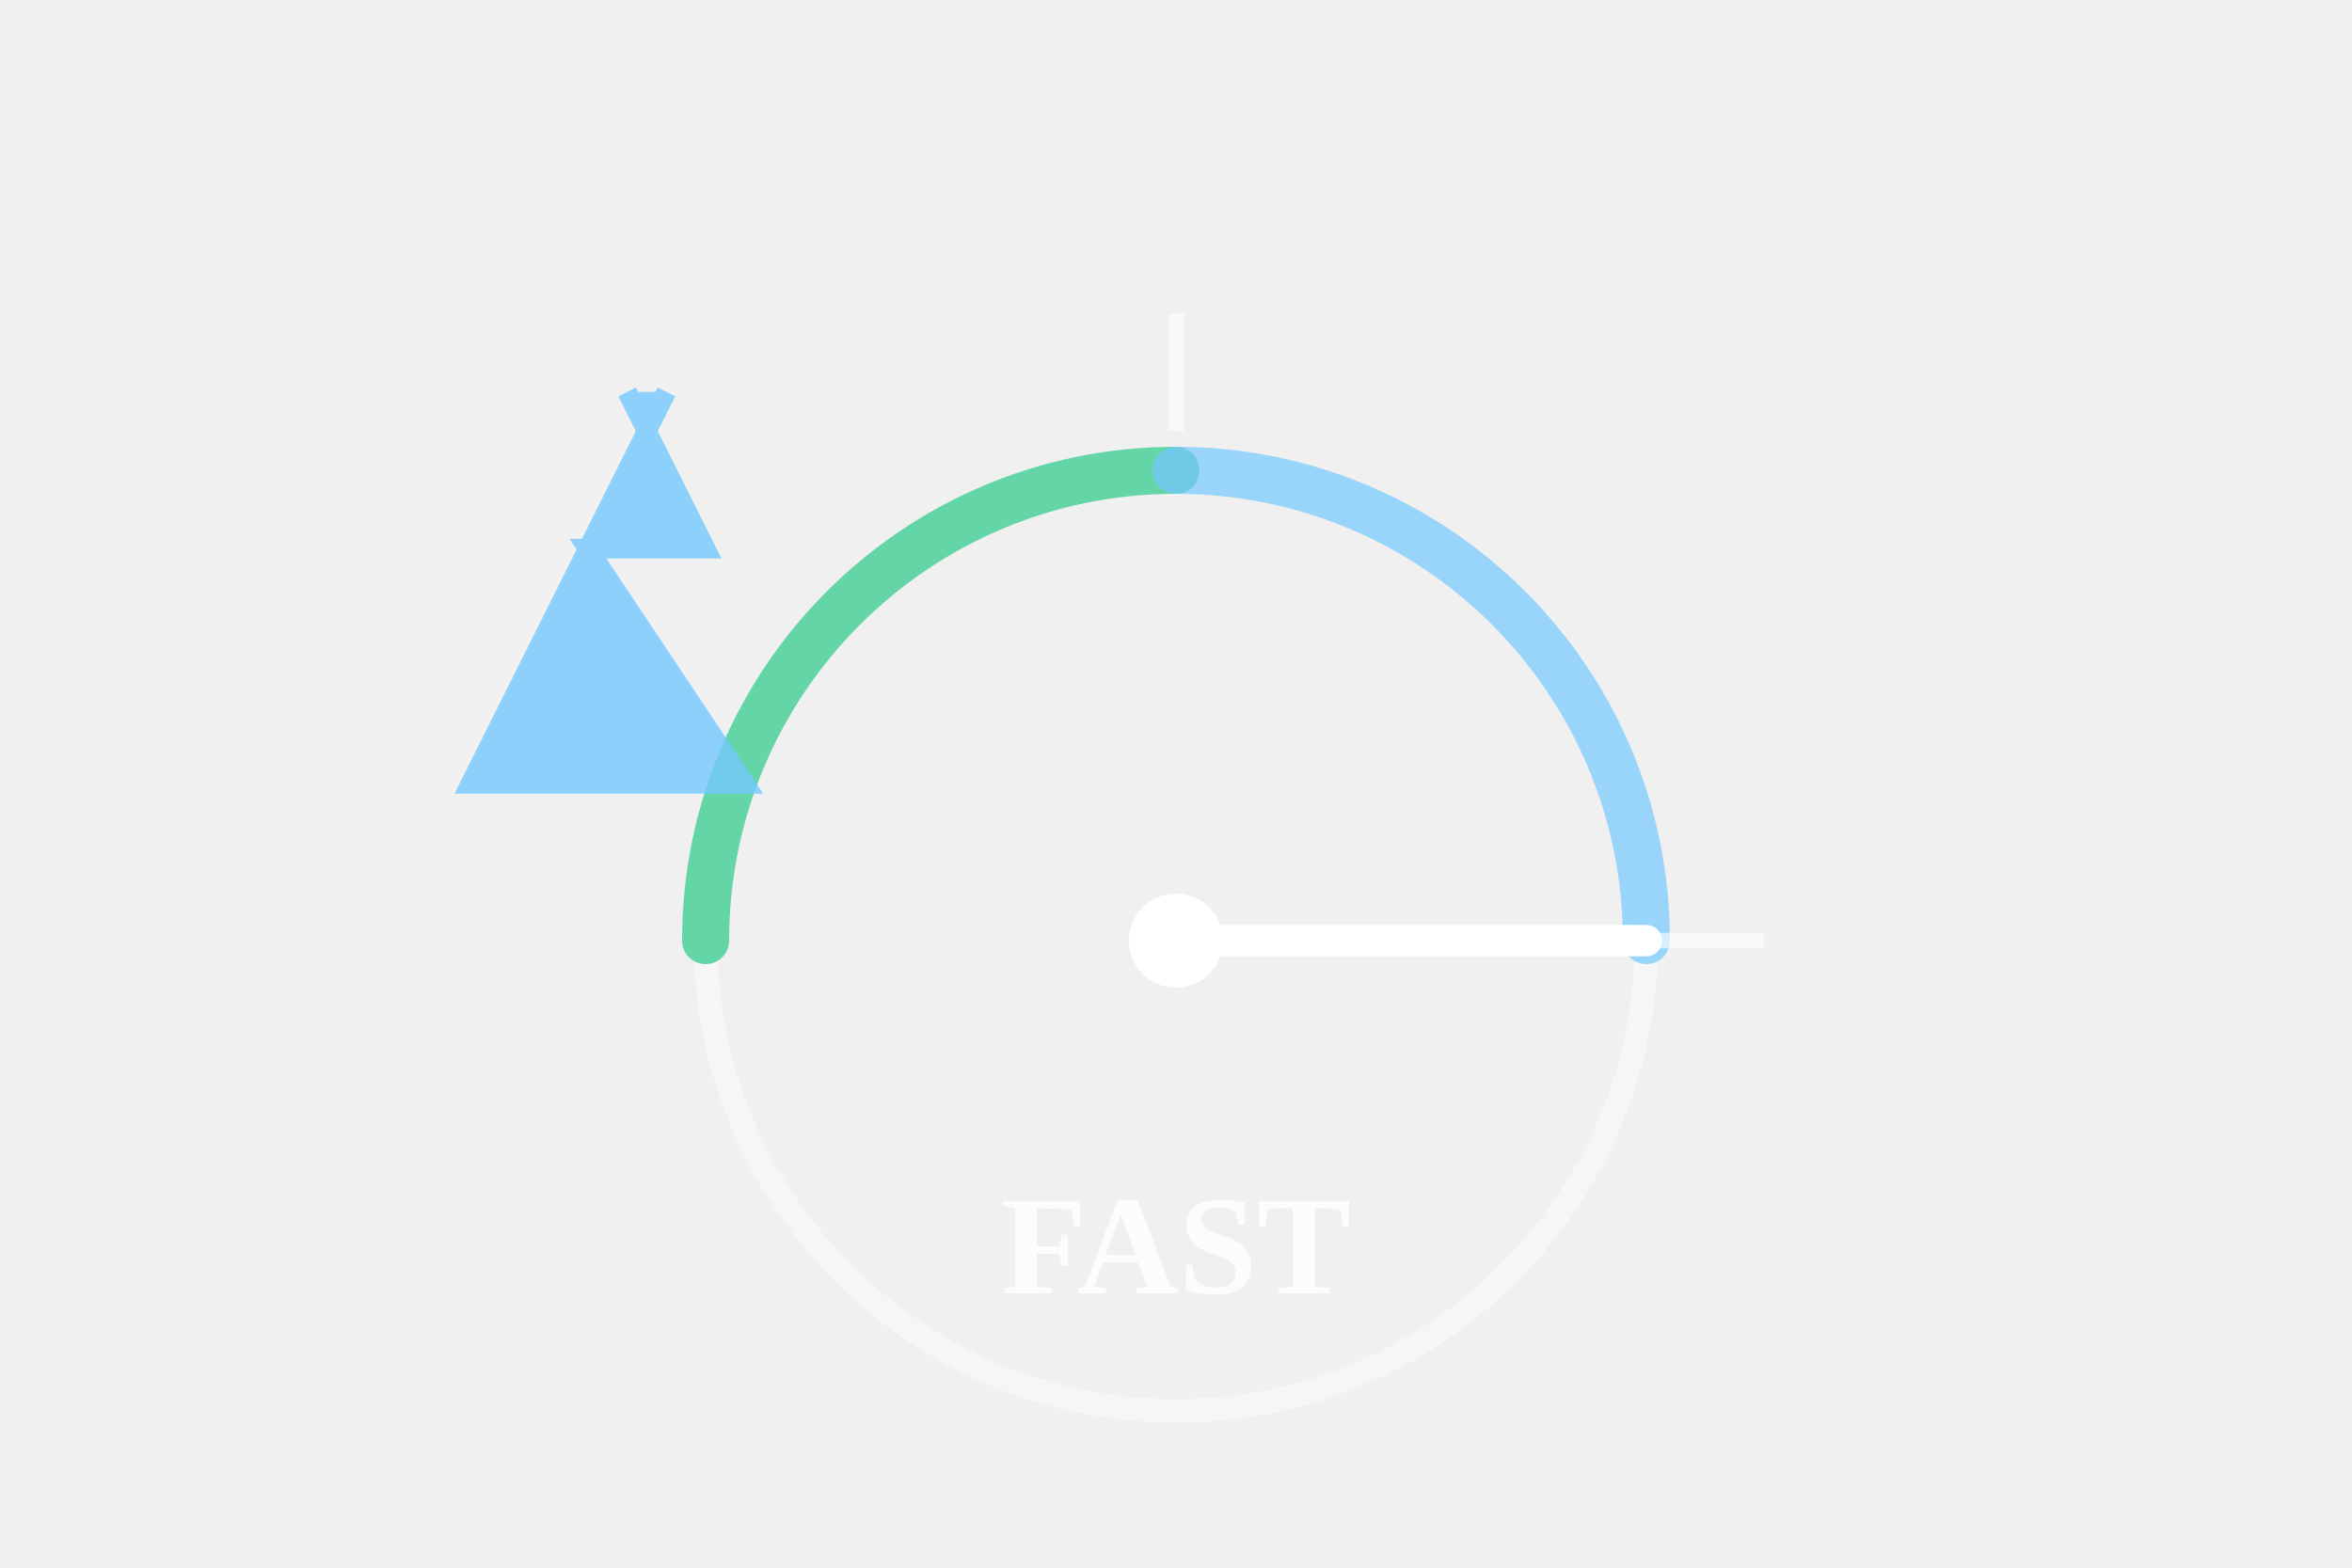
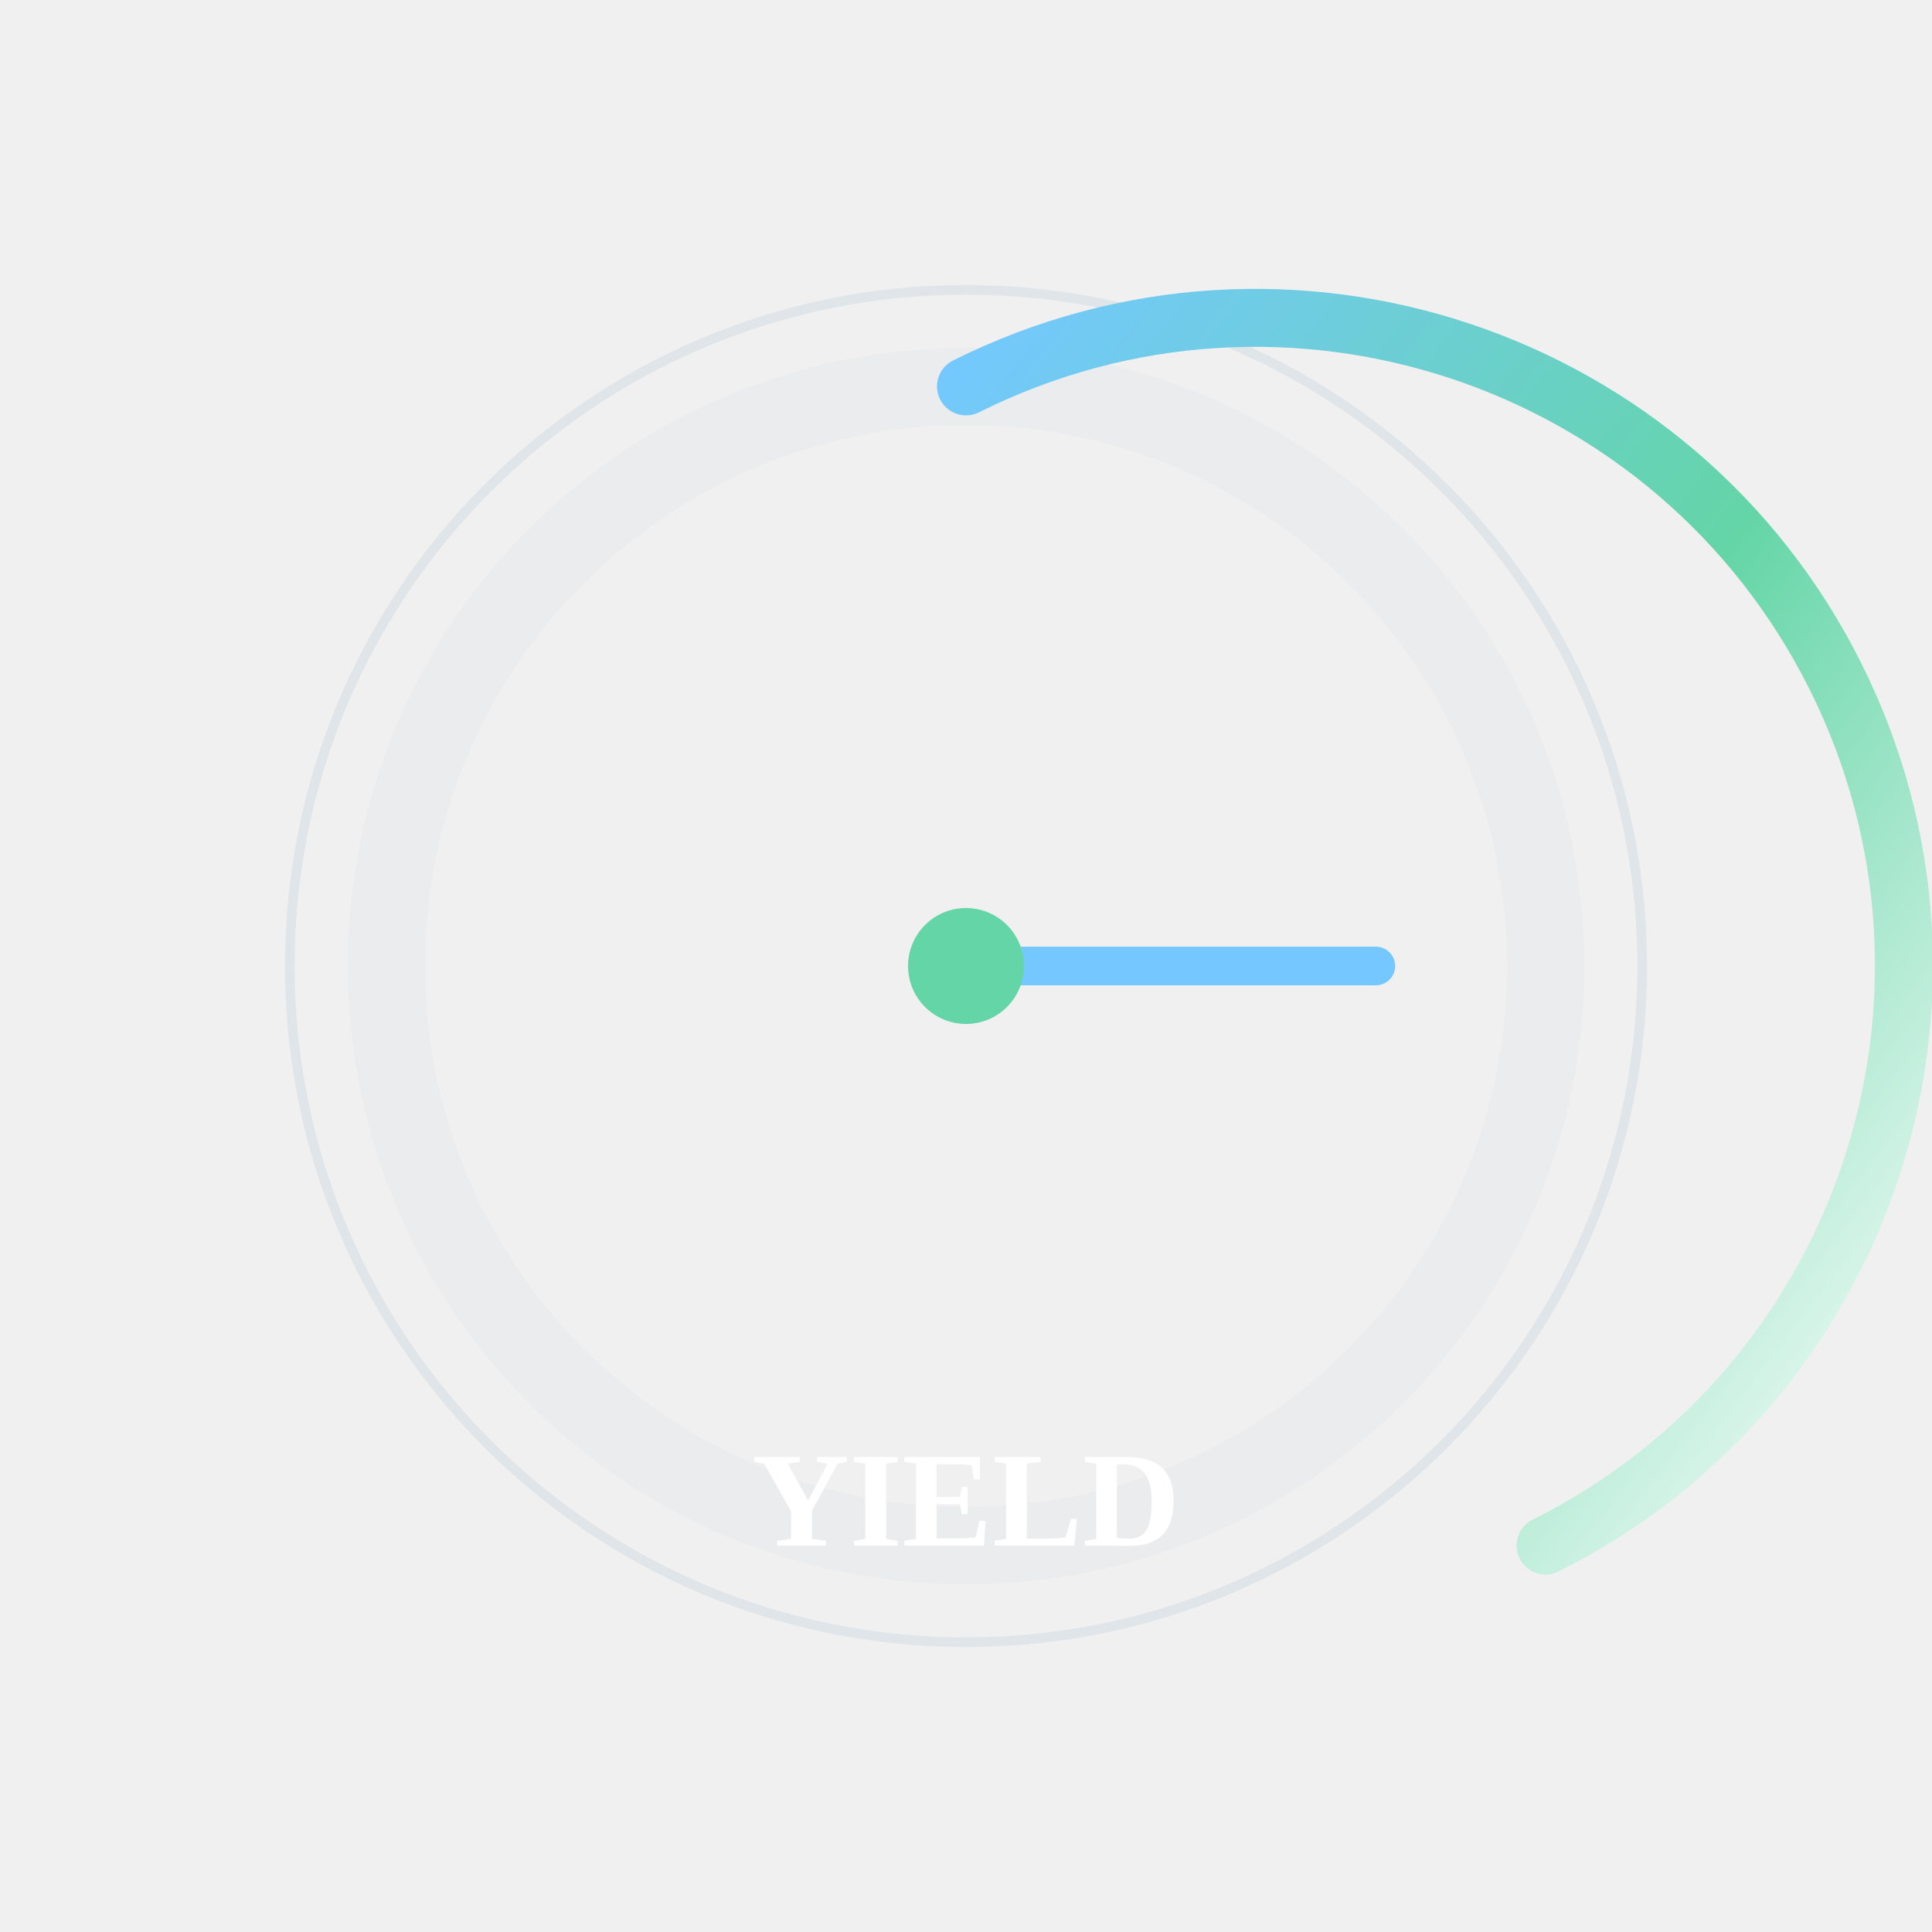
- <svg xmlns="http://www.w3.org/2000/svg" viewBox="0 0 300 200">
+ <svg xmlns="http://www.w3.org/2000/svg" viewBox="0 0 200 200">
  <defs>
    <linearGradient id="speedGrad" x1="0" y1="0" x2="1" y2="1">
      <stop offset="0%" stop-color="#74c8ff" />
-       <stop offset="100%" stop-color="#64d5a7" />
+       <stop offset="50%" stop-color="#64d5a7" />
+       <stop offset="100%" stop-color="#ffffff" />
    </linearGradient>
  </defs>
-   <rect width="300" height="200" fill="none" />
-   <circle cx="150" cy="120" r="60" stroke="#ffffff" stroke-width="3" fill="none" opacity="0.4" />
-   <path d="M 90 120 A 60 60 0 0 1 150 60" stroke="#64d5a7" stroke-width="6" fill="none" stroke-linecap="round" />
-   <path d="M 150 60 A 60 60 0 0 1 210 120" stroke="#74c8ff" stroke-width="6" fill="none" stroke-linecap="round" opacity="0.7" />
-   <line x1="150" y1="120" x2="210" y2="120" stroke="#ffffff" stroke-width="4" stroke-linecap="round" />
-   <circle cx="150" cy="120" r="6" fill="#ffffff" />
-   <line x1="150" y1="55" x2="150" y2="40" stroke="#ffffff" stroke-width="2" opacity="0.6" />
-   <line x1="210" y1="120" x2="225" y2="120" stroke="#ffffff" stroke-width="2" opacity="0.6" />
-   <path d="M 80 50 L 90 70 L 75 70 L 95 100 L 60 100 L 85 50" stroke="#74c8ff" stroke-width="2.5" fill="#74c8ff" opacity="0.8" />
-   <text x="150" y="165" font-size="18" font-weight="bold" fill="#ffffff" text-anchor="middle" opacity="0.8">FAST</text>
+   <circle cx="100" cy="100" r="70" fill="none" stroke="#b8cbd8" stroke-width="1" opacity="0.3" />
+   <circle cx="100" cy="100" r="60" fill="none" stroke="#b8cbd8" stroke-width="8" opacity="0.1" />
+   <path d="M 100 40 A 60 60 0 0 1 160 160" fill="none" stroke="url(#speedGrad)" stroke-width="6" stroke-linecap="round" />
+   <line x1="100" y1="100" x2="130" y2="70" stroke="#74c8ff" stroke-width="4" stroke-linecap="round" transform="rotate(45 100 100)" />
+   <circle cx="100" cy="100" r="6" fill="#64d5a7" />
+   <text x="100" y="160" text-anchor="middle" font-size="14" fill="#ffffff" font-weight="bold">YIELD</text>
</svg>
